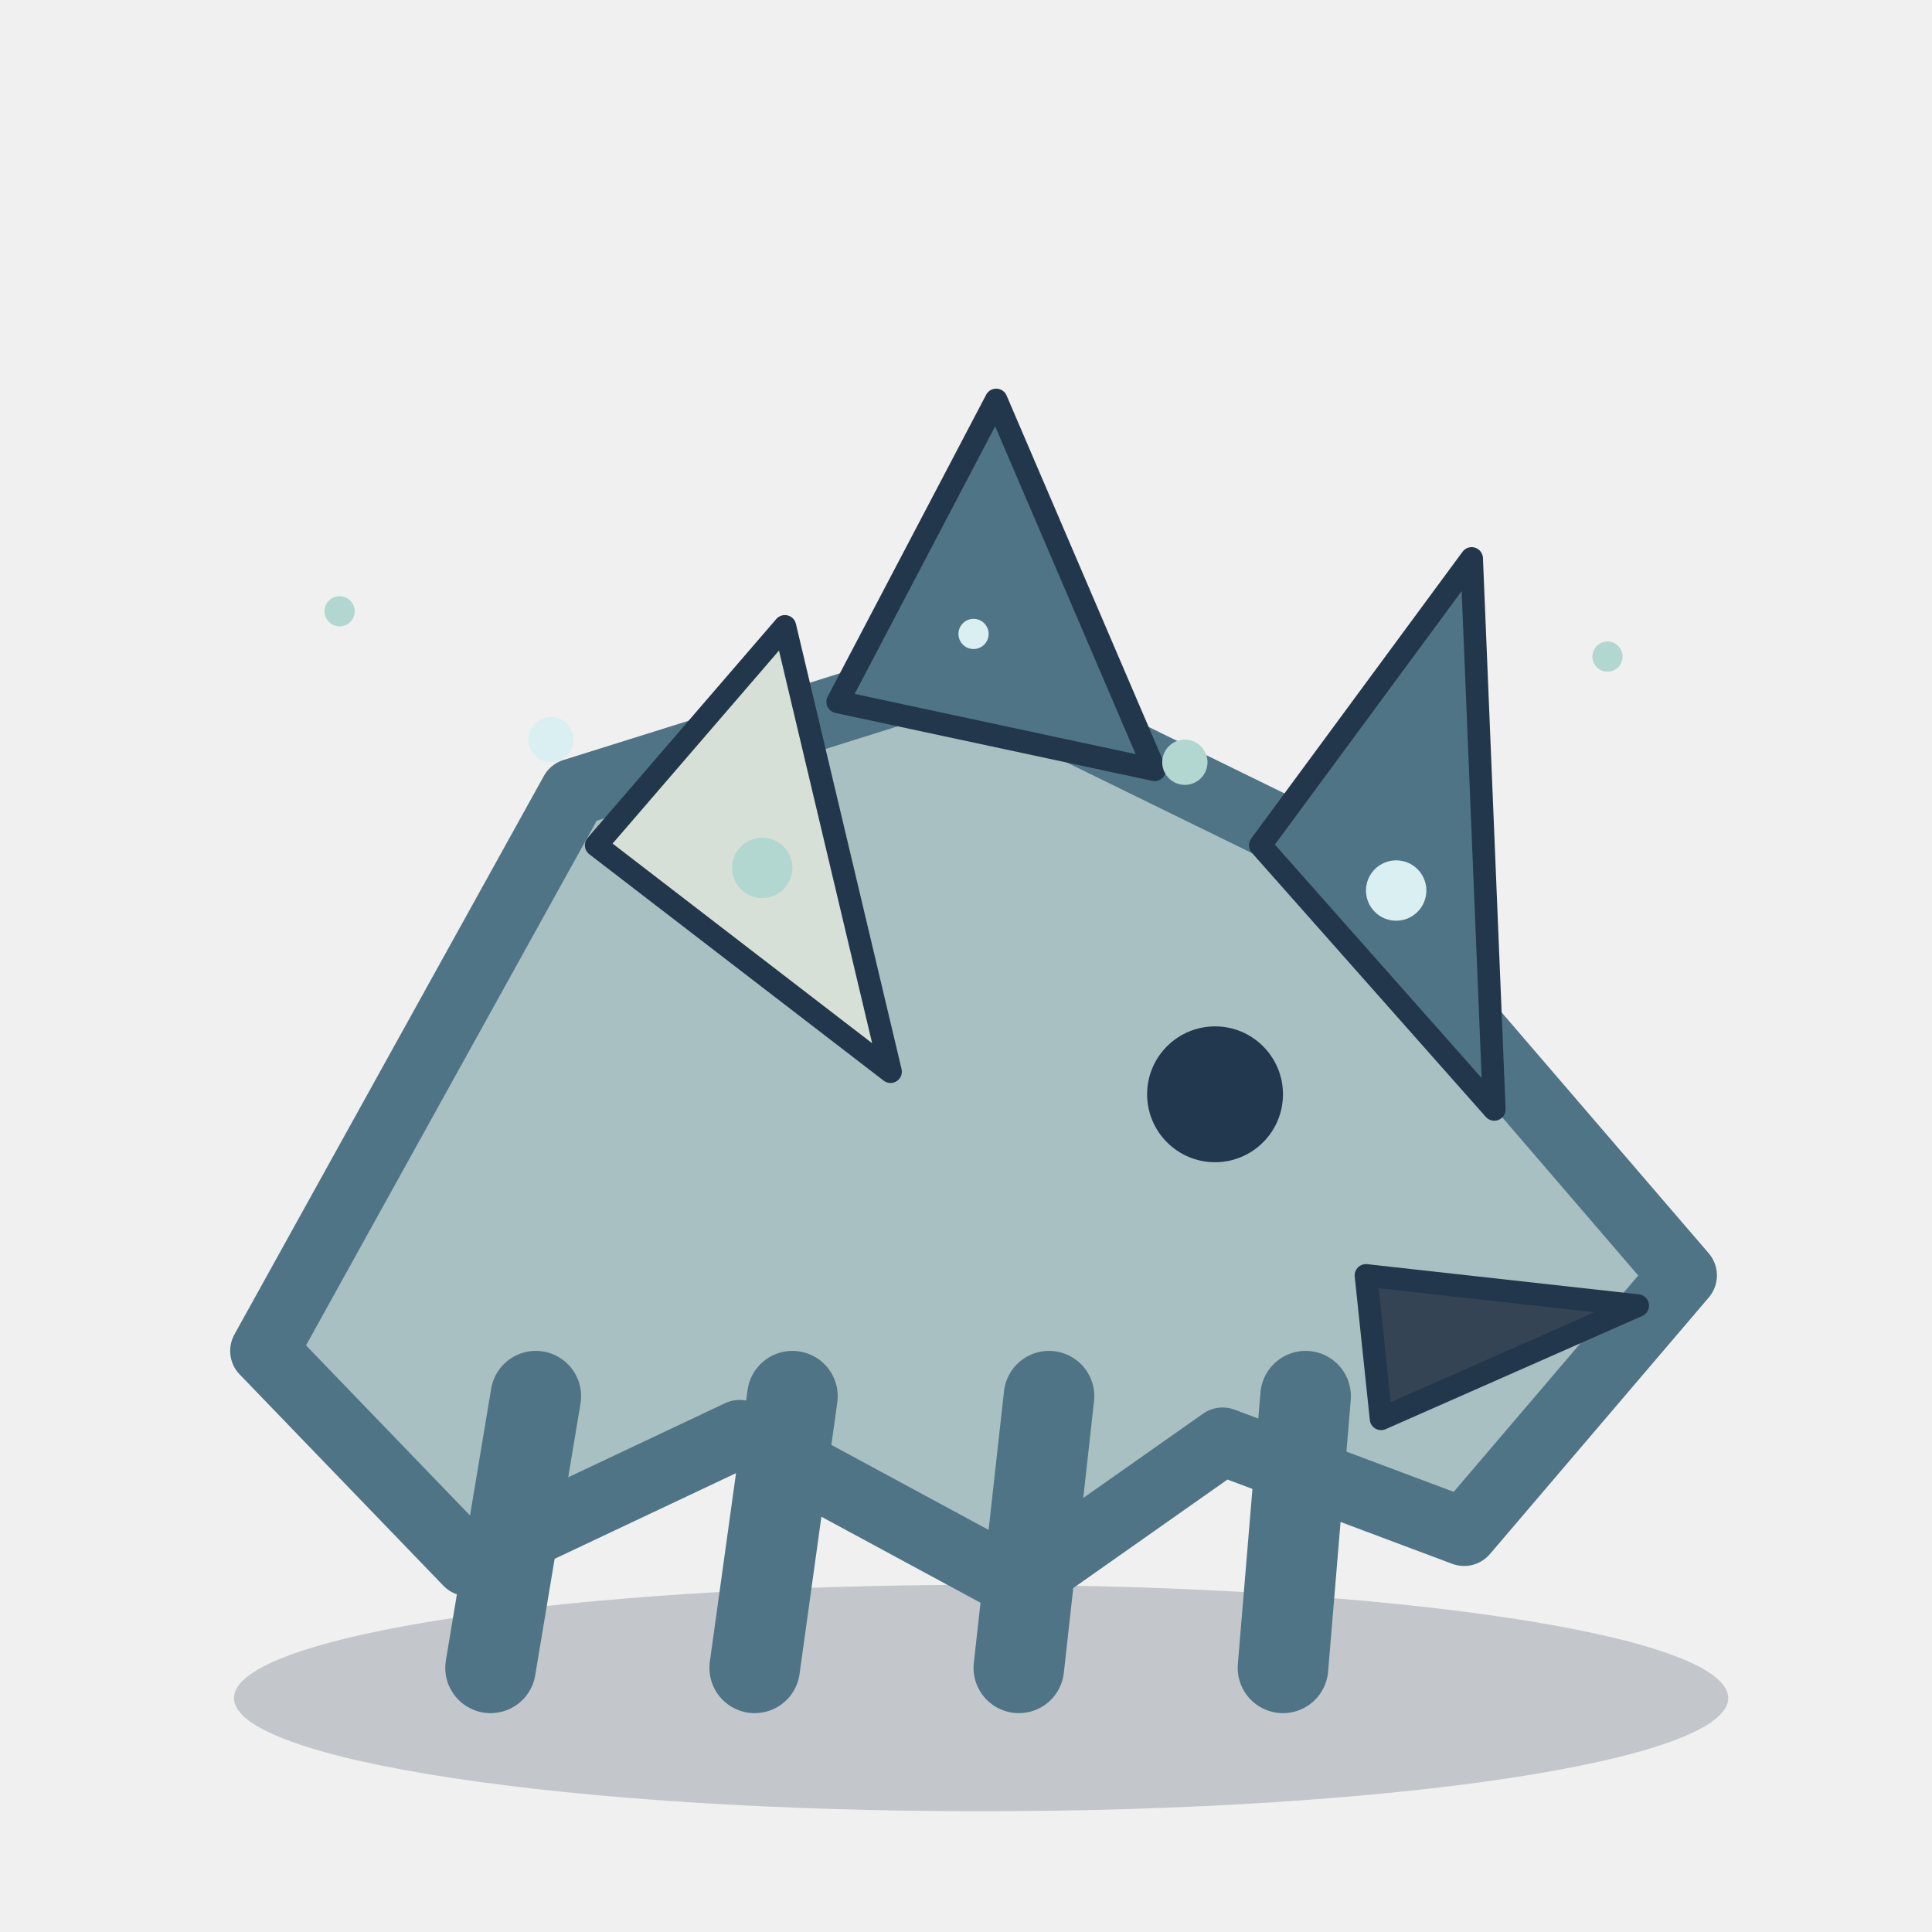
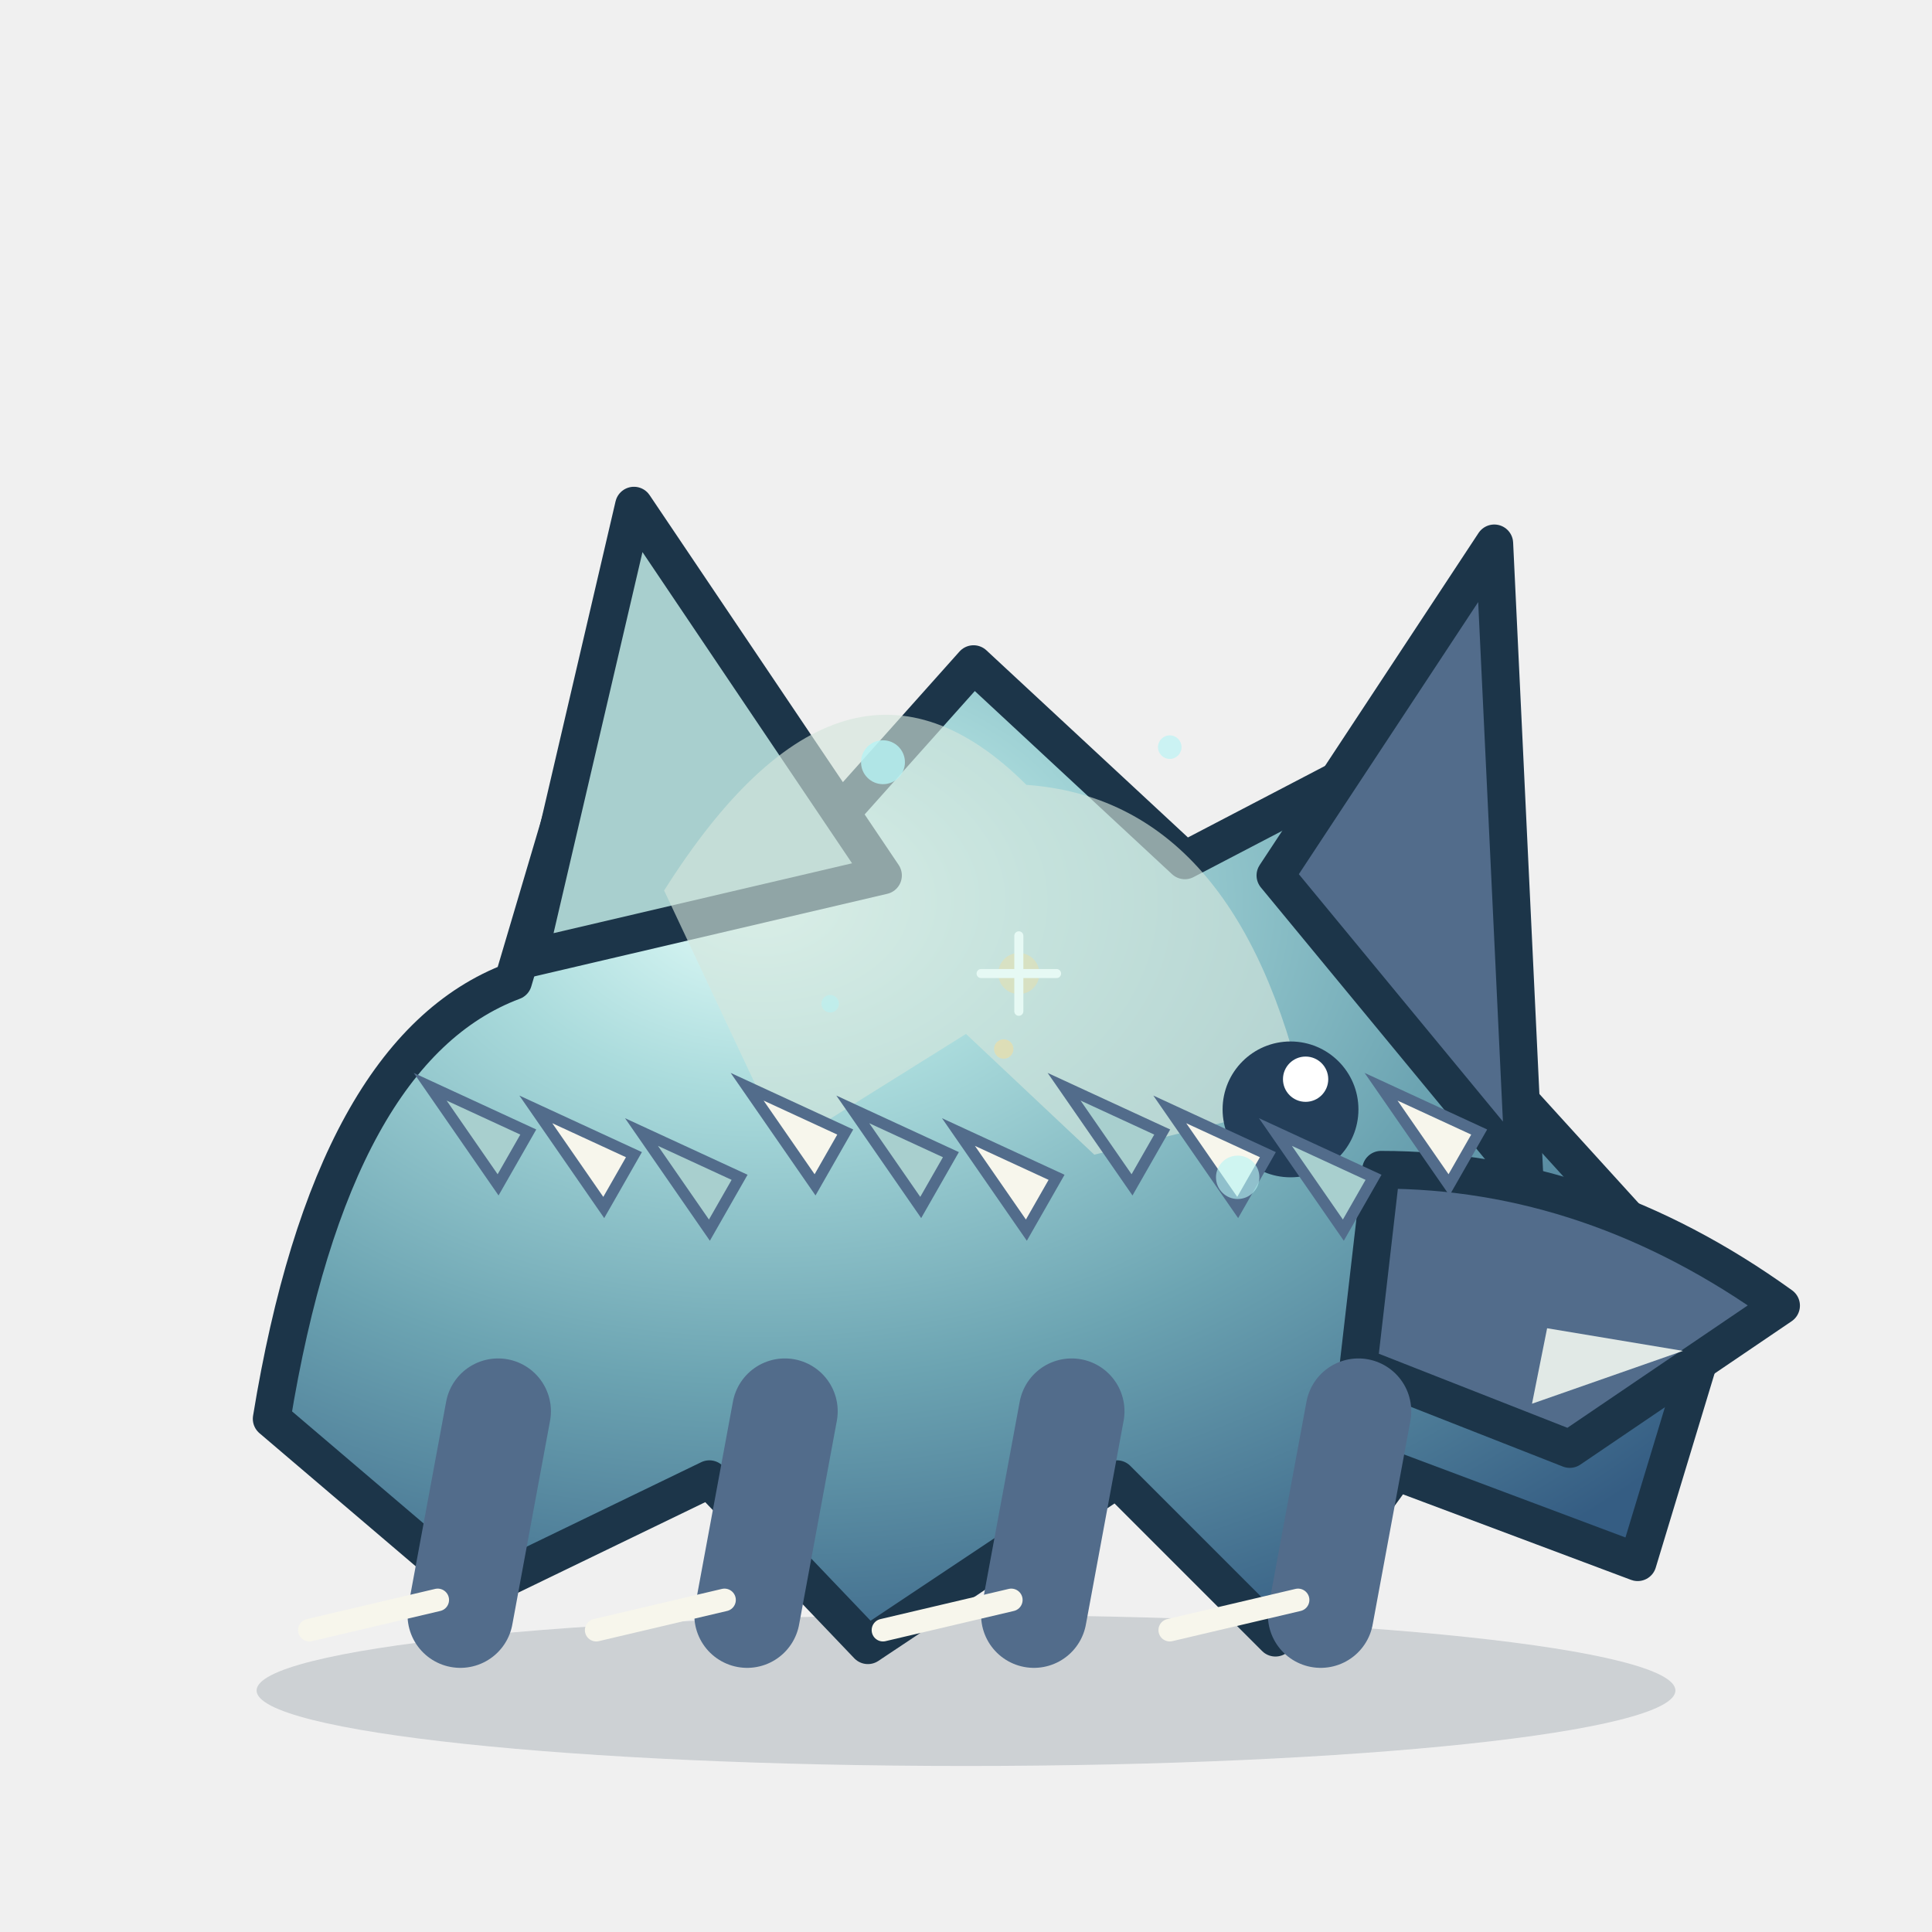
- <svg xmlns="http://www.w3.org/2000/svg" width="256" height="256" viewBox="0 0 256 256" shape-rendering="geometricPrecision">
+ <svg xmlns="http://www.w3.org/2000/svg" width="256" height="256" viewBox="0 0 256 256">
  <defs>
-     <linearGradient id="sky" x2="0" y2="1">
-       <stop stop-color="#2c6c91" />
-       <stop offset=".58" stop-color="#a0cbca" />
-       <stop offset="1" stop-color="#f6d7a7" />
+     <radialGradient id="body" cx=".34" cy=".24" r=".85">
+       <stop stop-color="#e2fcf9" />
+       <stop offset=".23" stop-color="#aadbdc" />
+       <stop offset=".58" stop-color="#6ca4b2" />
+       <stop offset="1" stop-color="#355d83" />
+     </radialGradient>
+     <radialGradient id="halo">
+       <stop stop-color="#b6fff9" stop-opacity=".8" />
+       <stop offset="1" stop-color="#a0ddfa" stop-opacity="0" />
+     </radialGradient>
+     <linearGradient id="floor" x2="0" y2="1">
+       <stop stop-color="#2b607e" />
+       <stop offset="1" stop-color="#142b51" />
    </linearGradient>
-     <linearGradient id="sea" x2="0" y2="1">
-       <stop stop-color="#447f95" />
-       <stop offset="1" stop-color="#143c60" />
-     </linearGradient>
-     <linearGradient id="gold" x2="1" y2="1">
-       <stop stop-color="#fff4b4" />
-       <stop offset=".52" stop-color="#efc06e" />
-       <stop offset="1" stop-color="#9b7456" />
-     </linearGradient>
-     <radialGradient id="halo">
-       <stop stop-color="#c9fff0" stop-opacity=".95" />
-       <stop offset="1" stop-color="#67cbd7" stop-opacity="0" />
-     </radialGradient>
  </defs>
-   <ellipse cx="130" cy="225" rx="99" ry="15" fill="#11253b33" stroke="none" stroke-width="0" />
-   <polygon points="35,179 76,105 127,89 174,112 223,169 194,203 162,191 135,210 98,190 62,207" fill="#a8c0c2" stroke="#4f7485" stroke-width="9" stroke-linejoin="round" />
-   <polygon points="111,93 132,53 153,102" fill="#4f7485" stroke="#22374b" stroke-width="3" stroke-linejoin="round" />
-   <polygon points="167,112 195,74 198,147" fill="#4f7485" stroke="#22374b" stroke-width="3" stroke-linejoin="round" />
-   <polygon points="79,112 104,83 118,142" fill="#d7e0d6" stroke="#22374b" stroke-width="3" stroke-linejoin="round" />
-   <circle cx="161" cy="145" r="9" fill="#22384e" stroke="none" stroke-width="0" />
-   <polygon points="181,169 217,173 183,188" fill="#344455" stroke="#22374b" stroke-width="3" stroke-linejoin="round" />
-   <path d="M71 185 L65 221" fill="none" stroke="#4f7485" stroke-width="12" stroke-linecap="round" stroke-linejoin="round" />
-   <path d="M105 185 L100 221" fill="none" stroke="#4f7485" stroke-width="12" stroke-linecap="round" stroke-linejoin="round" />
-   <path d="M139 185 L135 221" fill="none" stroke="#4f7485" stroke-width="12" stroke-linecap="round" stroke-linejoin="round" />
-   <path d="M173 185 L170 221" fill="none" stroke="#4f7485" stroke-width="12" stroke-linecap="round" stroke-linejoin="round" />
-   <circle cx="45" cy="81" r="2" fill="#b1d7d0" stroke="none" stroke-width="0" />
-   <circle cx="73" cy="98" r="3" fill="#daeff1" stroke="none" stroke-width="0" />
-   <circle cx="101" cy="115" r="4" fill="#b1d7d0" stroke="none" stroke-width="0" />
-   <circle cx="129" cy="84" r="2" fill="#daeff1" stroke="none" stroke-width="0" />
-   <circle cx="157" cy="101" r="3" fill="#b1d7d0" stroke="none" stroke-width="0" />
-   <circle cx="185" cy="118" r="4" fill="#daeff1" stroke="none" stroke-width="0" />
-   <circle cx="213" cy="87" r="2" fill="#b1d7d0" stroke="none" stroke-width="0" />
+   <ellipse cx="128" cy="224" rx="94" ry="10" fill="#20364a" opacity=".17" />
+   <path d="M36 188 Q44 139 68 130 L76 103 104 116 129 88 157 114 180 102 197 141 227 174 217 207 185 195 169 217 148 196 115 218 94 196 63 211Z" fill="url(#body)" stroke="#1c3549" stroke-width="5" stroke-linejoin="round" />
+   <polygon points="70,127 84,67 117,116" fill="#a8cfce" stroke="#1c3549" stroke-width="5" stroke-linejoin="round" />
+   <polygon points="169,116 198,72 202,156" fill="#526c8b" stroke="#1c3549" stroke-width="5" stroke-linejoin="round" />
+   <path d="M88 118 Q112 80 136 104 Q164 106 173 146 L145 153 128 137 104 152Z" fill="#d5e6dc" opacity=".63" />
+   <path d="M183 155 Q211 155 236 173 L208 192 L180 181Z" fill="#526c8b" stroke="#1c3549" stroke-width="5" stroke-linejoin="round" />
+   <polygon points="205,176 223,179 203,186" fill="#e1e9e6" />
+   <circle cx="171" cy="147" r="9" fill="#233e59" />
+   <circle cx="173" cy="143" r="3" fill="#fff" />
+   <path d="M66 157 l-9 -13 13 6Z" fill="#a8cfce" stroke="#526c8b" stroke-width="1.5" />
+   <path d="M80 160 l-9 -13 13 6Z" fill="#f7f6ec" stroke="#526c8b" stroke-width="1.5" />
+   <path d="M94 163 l-9 -13 13 6Z" fill="#a8cfce" stroke="#526c8b" stroke-width="1.5" />
+   <path d="M108 157 l-9 -13 13 6Z" fill="#f7f6ec" stroke="#526c8b" stroke-width="1.5" />
+   <path d="M122 160 l-9 -13 13 6Z" fill="#a8cfce" stroke="#526c8b" stroke-width="1.5" />
+   <path d="M136 163 l-9 -13 13 6Z" fill="#f7f6ec" stroke="#526c8b" stroke-width="1.5" />
+   <path d="M150 157 l-9 -13 13 6Z" fill="#a8cfce" stroke="#526c8b" stroke-width="1.5" />
+   <path d="M164 160 l-9 -13 13 6Z" fill="#f7f6ec" stroke="#526c8b" stroke-width="1.5" />
+   <path d="M178 163 l-9 -13 13 6Z" fill="#a8cfce" stroke="#526c8b" stroke-width="1.5" />
+   <path d="M192 157 l-9 -13 13 6Z" fill="#f7f6ec" stroke="#526c8b" stroke-width="1.5" />
+   <path d="M66 187 l-5 27" fill="none" stroke="#526c8b" stroke-width="14" stroke-linecap="round" stroke-linejoin="round" />
+   <path d="M58 212 l-17 4" fill="none" stroke="#f7f6ec" stroke-width="3" stroke-linecap="round" stroke-linejoin="round" />
+   <path d="M104 187 l-5 27" fill="none" stroke="#526c8b" stroke-width="14" stroke-linecap="round" stroke-linejoin="round" />
+   <path d="M96 212 l-17 4" fill="none" stroke="#f7f6ec" stroke-width="3" stroke-linecap="round" stroke-linejoin="round" />
+   <path d="M142 187 l-5 27" fill="none" stroke="#526c8b" stroke-width="14" stroke-linecap="round" stroke-linejoin="round" />
+   <path d="M134 212 l-17 4" fill="none" stroke="#f7f6ec" stroke-width="3" stroke-linecap="round" stroke-linejoin="round" />
+   <path d="M180 187 l-5 27" fill="none" stroke="#526c8b" stroke-width="14" stroke-linecap="round" stroke-linejoin="round" />
+   <path d="M172 212 l-17 4" fill="none" stroke="#f7f6ec" stroke-width="3" stroke-linecap="round" stroke-linejoin="round" />
+   <circle cx="135" cy="129" r="2.725" fill="#f3de9c" opacity="0.40" />
+   <path d="M130 129 h10 M135 124 v10" fill="none" stroke="#e6f9f4" stroke-width="1.2" stroke-linecap="round" stroke-linejoin="round" />
+   <circle cx="110" cy="133" r="1.159" fill="#b7f3f4" opacity="0.55" />
+   <circle cx="117" cy="101" r="2.908" fill="#b7f3f4" opacity="0.82" />
+   <circle cx="133" cy="139" r="1.286" fill="#f3de9c" opacity="0.56" />
+   <circle cx="164" cy="156" r="2.875" fill="#b7f3f4" opacity="0.62" />
+   <circle cx="155" cy="99" r="1.56" fill="#b7f3f4" opacity="0.66" />
</svg>
